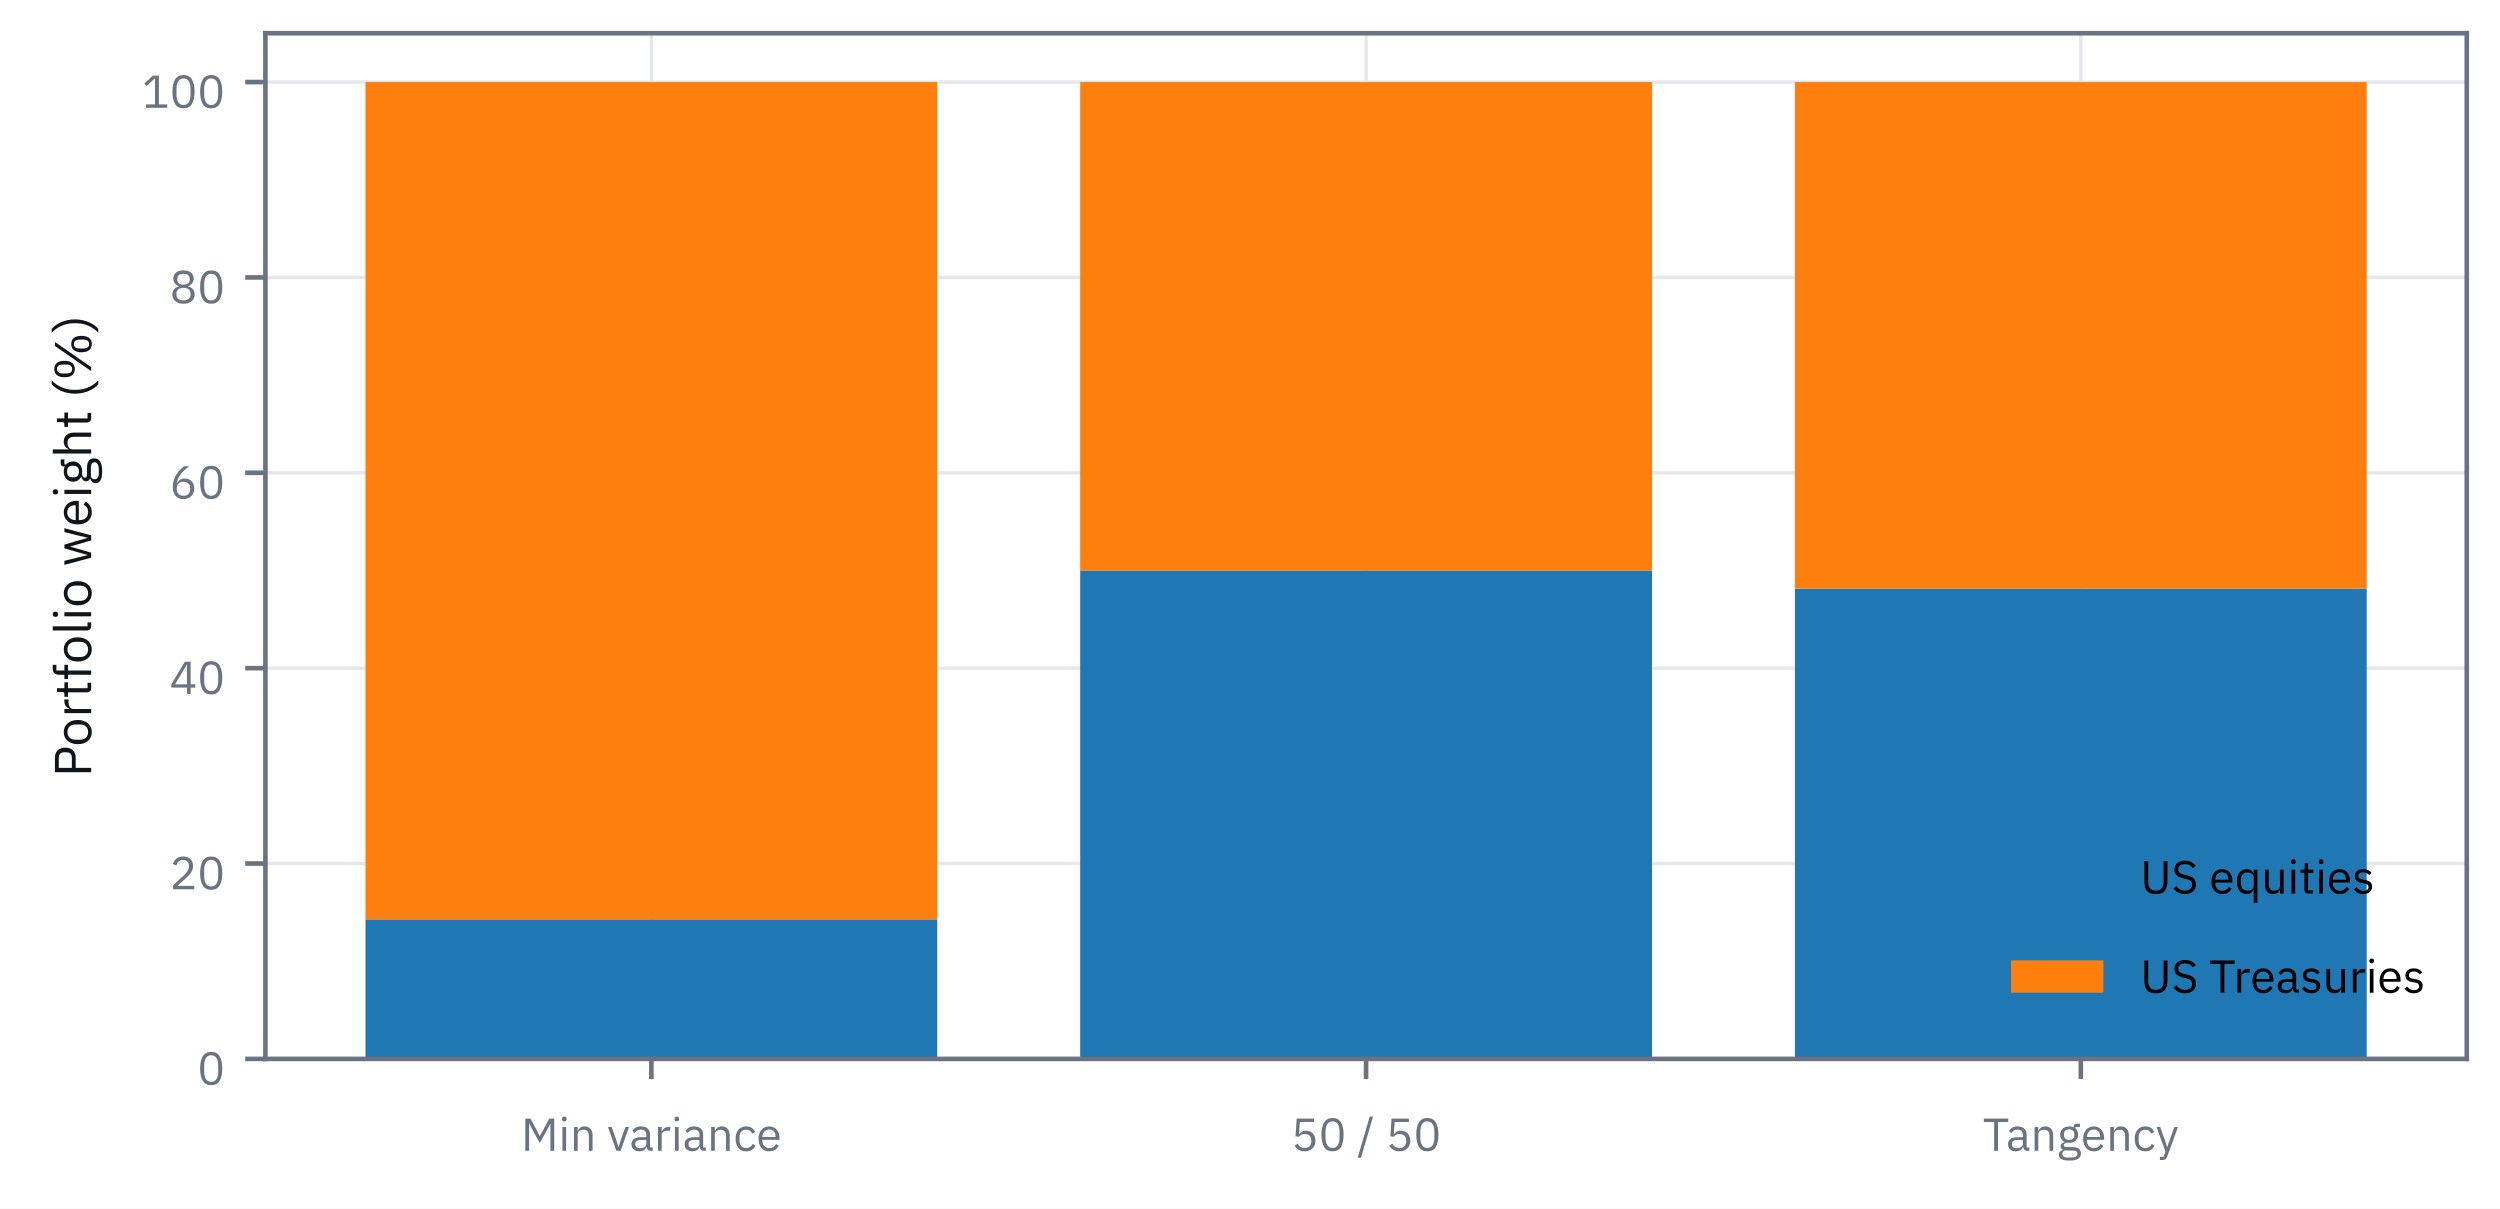
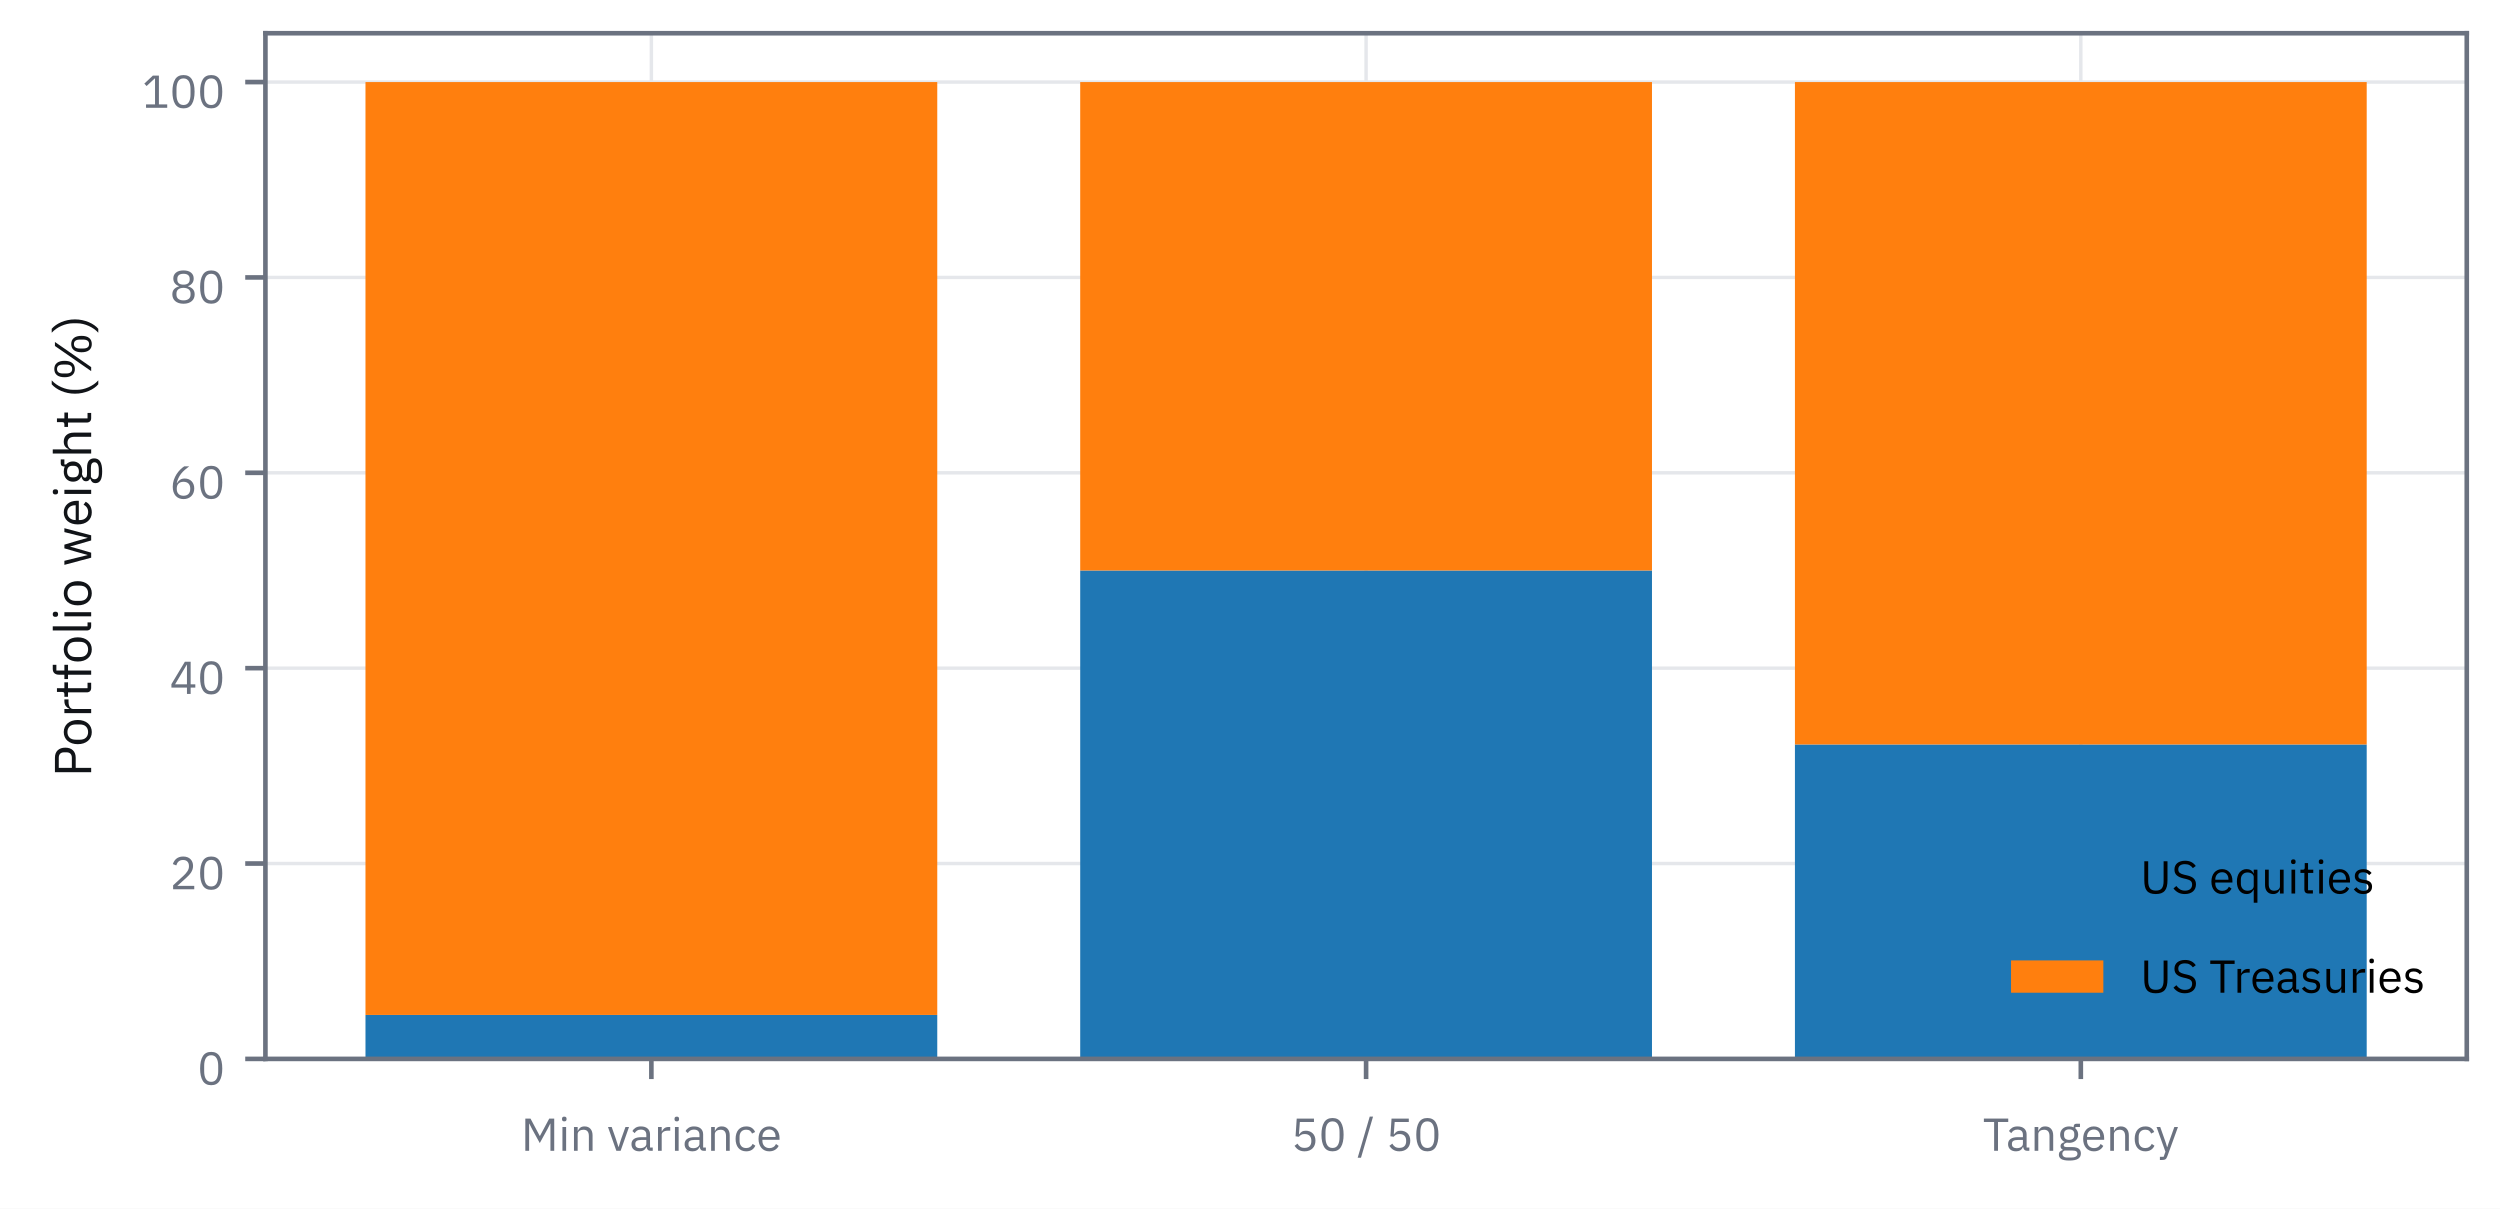
<svg xmlns="http://www.w3.org/2000/svg" xmlns:xlink="http://www.w3.org/1999/xlink" class="figsvg" preserveAspectRatio="xMidYMid meet" width="433.375pt" height="209.52pt" viewBox="0 0 433.375 209.52" version="1.1">
  <defs>
    <style type="text/css">*{stroke-linejoin: round; stroke-linecap: butt}</style>
  </defs>
  <g id="figure_1">
    <g id="patch_1">
      <path d="M 0 209.52  L 433.375 209.52  L 433.375 0  L 0 0  z " style="fill: #ffffff" />
    </g>
    <g id="axes_1">
      <g id="patch_2">
        <path d="M 46.01 183.56  L 427.615 183.56  L 427.615 5.76  L 46.01 5.76  z " style="fill: #ffffff" />
      </g>
      <g id="matplotlib.axis_1">
        <g id="xtick_1">
          <g id="line2d_1">
-             <path d="M 112.915 183.56  L 112.915 5.76  " clip-path="url(#p0fd685a081)" style="fill: none; stroke: #e5e7eb; stroke-width: 0.6; stroke-linecap: round" />
+             <path d="M 112.915 183.56  L 112.915 5.76  " clip-path="url(#p03c0909170)" style="fill: none; stroke: #e5e7eb; stroke-width: 0.6; stroke-linecap: round" />
          </g>
          <g id="line2d_2">
            <defs>
-               <path id="md6c682c4c6" d="M 0 0  L 0 3.5  " style="stroke: #6b7280; stroke-width: 0.8" />
+               <path id="m1933496b8c" d="M 0 0  L 0 3.5  " style="stroke: #6b7280; stroke-width: 0.8" />
            </defs>
            <g>
-               <use xlink:href="#md6c682c4c6" x="112.915" y="183.56" style="fill: #6b7280; stroke: #6b7280; stroke-width: 0.8" />
+               <use xlink:href="#m1933496b8c" x="112.915" y="183.56" style="fill: #6b7280; stroke: #6b7280; stroke-width: 0.8" />
            </g>
          </g>
          <g id="text_1">
            <g style="fill: #6b7280" transform="translate(90.32219 199.488) scale(0.08 -0.08)">
              <defs>
                <path id="IBMPlexSansThai-Regular-2d" d="M 4077 3763  L 4045 3763  L 3667 3014  L 2598 1069  L 1530 3014  L 1152 3763  L 1120 3763  L 1120 0  L 595 0  L 595 4467  L 1312 4467  L 2592 2061  L 2624 2061  L 3910 4467  L 4602 4467  L 4602 0  L 4077 0  L 4077 3763  z " transform="scale(0.015625)" />
                <path id="IBMPlexSansThai-Regular-f" d="M 800 4077  Q 634 4077 560 4157  Q 486 4237 486 4365  L 486 4448  Q 486 4576 560 4656  Q 634 4736 800 4736  Q 966 4736 1040 4656  Q 1114 4576 1114 4448  L 1114 4365  Q 1114 4237 1040 4157  Q 966 4077 800 4077  z M 544 3302  L 1056 3302  L 1056 0  L 544 0  L 544 3302  z " transform="scale(0.015625)" />
                <path id="IBMPlexSansThai-Regular-14" d="M 544 0  L 544 3302  L 1056 3302  L 1056 2765  L 1082 2765  Q 1203 3046 1424 3212  Q 1645 3379 2016 3379  Q 2528 3379 2825 3049  Q 3123 2720 3123 2118  L 3123 0  L 2611 0  L 2611 2029  Q 2611 2918 1862 2918  Q 1709 2918 1565 2880  Q 1421 2842 1305 2765  Q 1190 2688 1123 2569  Q 1056 2451 1056 2291  L 1056 0  L 544 0  z " transform="scale(0.015625)" />
                <path id="IBMPlexSansThai-Regular-3" transform="scale(0.015625)" />
                <path id="IBMPlexSansThai-Regular-1c" d="M 1274 0  L 115 3302  L 627 3302  L 1203 1664  L 1562 538  L 1594 538  L 1952 1664  L 2541 3302  L 3034 3302  L 1869 0  L 1274 0  z " transform="scale(0.015625)" />
                <path id="IBMPlexSansThai-Regular-4" d="M 2944 0  Q 2656 0 2531 153  Q 2406 307 2374 538  L 2342 538  Q 2234 230 1984 76  Q 1734 -77 1389 -77  Q 864 -77 573 192  Q 282 461 282 922  Q 282 1389 624 1638  Q 966 1888 1690 1888  L 2342 1888  L 2342 2214  Q 2342 2566 2150 2752  Q 1958 2938 1562 2938  Q 1261 2938 1059 2803  Q 858 2669 723 2445  L 416 2733  Q 550 3002 844 3190  Q 1139 3379 1587 3379  Q 2189 3379 2521 3084  Q 2854 2790 2854 2266  L 2854 448  L 3232 448  L 3232 0  L 2944 0  z M 1472 358  Q 1664 358 1824 403  Q 1984 448 2099 531  Q 2214 614 2278 723  Q 2342 832 2342 960  L 2342 1504  L 1664 1504  Q 1222 1504 1020 1376  Q 819 1248 819 1005  L 819 870  Q 819 627 995 492  Q 1171 358 1472 358  z " transform="scale(0.015625)" />
                <path id="IBMPlexSansThai-Regular-18" d="M 544 0  L 544 3302  L 1056 3302  L 1056 2694  L 1088 2694  Q 1178 2931 1408 3116  Q 1638 3302 2042 3302  L 2240 3302  L 2240 2790  L 1939 2790  Q 1523 2790 1289 2633  Q 1056 2477 1056 2240  L 1056 0  L 544 0  z " transform="scale(0.015625)" />
                <path id="IBMPlexSansThai-Regular-7" d="M 1773 -77  Q 1427 -77 1152 44  Q 877 166 688 390  Q 499 614 400 934  Q 301 1254 301 1651  Q 301 2048 400 2368  Q 499 2688 688 2912  Q 877 3136 1152 3257  Q 1427 3379 1773 3379  Q 2266 3379 2563 3164  Q 2861 2950 3008 2605  L 2579 2387  Q 2490 2643 2285 2784  Q 2080 2925 1773 2925  Q 1542 2925 1369 2851  Q 1197 2778 1081 2646  Q 966 2515 908 2332  Q 851 2150 851 1933  L 851 1370  Q 851 934 1084 656  Q 1318 378 1773 378  Q 2394 378 2669 954  L 3040 704  Q 2880 346 2563 134  Q 2246 -77 1773 -77  z " transform="scale(0.015625)" />
                <path id="IBMPlexSansThai-Regular-9" d="M 1786 -77  Q 1446 -77 1174 44  Q 902 166 707 393  Q 512 621 406 937  Q 301 1254 301 1651  Q 301 2042 406 2362  Q 512 2682 707 2909  Q 902 3136 1174 3257  Q 1446 3379 1786 3379  Q 2118 3379 2380 3257  Q 2643 3136 2828 2921  Q 3014 2707 3113 2412  Q 3213 2118 3213 1766  L 3213 1523  L 838 1523  L 838 1370  Q 838 1158 905 976  Q 973 794 1097 659  Q 1222 525 1404 448  Q 1587 371 1818 371  Q 2131 371 2364 518  Q 2598 666 2726 941  L 3091 678  Q 2931 339 2592 131  Q 2253 -77 1786 -77  z M 1786 2950  Q 1574 2950 1401 2876  Q 1229 2803 1104 2668  Q 979 2534 908 2352  Q 838 2170 838 1952  L 838 1907  L 2662 1907  L 2662 1978  Q 2662 2419 2422 2684  Q 2182 2950 1786 2950  z " transform="scale(0.015625)" />
              </defs>
              <use xlink:href="#IBMPlexSansThai-Regular-2d" />
              <use xlink:href="#IBMPlexSansThai-Regular-f" transform="translate(81.20312 0)" />
              <use xlink:href="#IBMPlexSansThai-Regular-14" transform="translate(106.2031 0)" />
              <use xlink:href="#IBMPlexSansThai-Regular-3" transform="translate(163 0)" />
              <use xlink:href="#IBMPlexSansThai-Regular-1c" transform="translate(186.5938 0)" />
              <use xlink:href="#IBMPlexSansThai-Regular-4" transform="translate(234.8906 0)" />
              <use xlink:href="#IBMPlexSansThai-Regular-18" transform="translate(288.2969 0)" />
              <use xlink:href="#IBMPlexSansThai-Regular-f" transform="translate(325 0)" />
              <use xlink:href="#IBMPlexSansThai-Regular-4" transform="translate(350 0)" />
              <use xlink:href="#IBMPlexSansThai-Regular-14" transform="translate(403.4062 0)" />
              <use xlink:href="#IBMPlexSansThai-Regular-7" transform="translate(460.2031 0)" />
              <use xlink:href="#IBMPlexSansThai-Regular-9" transform="translate(509.9062 0)" />
            </g>
          </g>
        </g>
        <g id="xtick_2">
          <g id="line2d_3">
-             <path d="M 236.812 183.56  L 236.812 5.76  " clip-path="url(#p0fd685a081)" style="fill: none; stroke: #e5e7eb; stroke-width: 0.6; stroke-linecap: round" />
+             <path d="M 236.812 183.56  L 236.812 5.76  " clip-path="url(#p03c0909170)" style="fill: none; stroke: #e5e7eb; stroke-width: 0.6; stroke-linecap: round" />
          </g>
          <g id="line2d_4">
            <g>
-               <use xlink:href="#md6c682c4c6" x="236.812" y="183.56" style="fill: #6b7280; stroke: #6b7280; stroke-width: 0.8" />
+               <use xlink:href="#m1933496b8c" x="236.812" y="183.56" style="fill: #6b7280; stroke: #6b7280; stroke-width: 0.8" />
            </g>
          </g>
          <g id="text_2">
            <g style="fill: #6b7280" transform="translate(223.7929 199.488) scale(0.08 -0.08)">
              <defs>
                <path id="IBMPlexSansThai-Regular-42" d="M 3187 3994  L 1229 3994  L 1101 2291  L 1146 2291  Q 1306 2515 1507 2649  Q 1709 2784 2061 2784  Q 2349 2784 2592 2688  Q 2835 2592 3014 2416  Q 3194 2240 3293 1984  Q 3392 1728 3392 1402  Q 3392 1075 3289 803  Q 3187 531 2992 336  Q 2797 141 2518 32  Q 2240 -77 1888 -77  Q 1606 -77 1392 -13  Q 1178 51 1011 160  Q 845 269 720 403  Q 595 538 493 685  L 896 992  Q 979 858 1072 749  Q 1165 640 1277 563  Q 1389 486 1536 444  Q 1683 403 1888 403  Q 2349 403 2585 646  Q 2822 890 2822 1331  L 2822 1395  Q 2822 1837 2585 2080  Q 2349 2323 1888 2323  Q 1581 2323 1405 2211  Q 1229 2099 1088 1946  L 634 2010  L 794 4467  L 3187 4467  L 3187 3994  z " transform="scale(0.015625)" />
                <path id="IBMPlexSansThai-Regular-3b" d="M 1920 -77  Q 1120 -77 752 531  Q 384 1139 384 2234  Q 384 3328 752 3936  Q 1120 4544 1920 4544  Q 2720 4544 3088 3936  Q 3456 3328 3456 2234  Q 3456 1139 3088 531  Q 2720 -77 1920 -77  z M 1920 390  Q 2182 390 2368 499  Q 2554 608 2669 806  Q 2784 1005 2838 1273  Q 2893 1542 2893 1869  L 2893 2598  Q 2893 2925 2838 3193  Q 2784 3462 2669 3660  Q 2554 3859 2368 3968  Q 2182 4077 1920 4077  Q 1658 4077 1472 3968  Q 1286 3859 1171 3660  Q 1056 3462 1001 3193  Q 947 2925 947 2598  L 947 1869  Q 947 1542 1001 1273  Q 1056 1005 1171 806  Q 1286 608 1472 499  Q 1658 390 1920 390  z " transform="scale(0.015625)" />
                <path id="IBMPlexSansThai-Regular-69" d="M 58 -966  L 1728 4736  L 2189 4736  L 518 -966  L 58 -966  z " transform="scale(0.015625)" />
              </defs>
              <use xlink:href="#IBMPlexSansThai-Regular-42" />
              <use xlink:href="#IBMPlexSansThai-Regular-3b" transform="translate(60 0)" />
              <use xlink:href="#IBMPlexSansThai-Regular-3" transform="translate(120 0)" />
              <use xlink:href="#IBMPlexSansThai-Regular-69" transform="translate(143.5938 0)" />
              <use xlink:href="#IBMPlexSansThai-Regular-3" transform="translate(181.8906 0)" />
              <use xlink:href="#IBMPlexSansThai-Regular-42" transform="translate(205.4844 0)" />
              <use xlink:href="#IBMPlexSansThai-Regular-3b" transform="translate(265.4844 0)" />
            </g>
          </g>
        </g>
        <g id="xtick_3">
          <g id="line2d_5">
-             <path d="M 360.71 183.56  L 360.71 5.76  " clip-path="url(#p0fd685a081)" style="fill: none; stroke: #e5e7eb; stroke-width: 0.6; stroke-linecap: round" />
+             <path d="M 360.71 183.56  L 360.71 5.76  " clip-path="url(#p03c0909170)" style="fill: none; stroke: #e5e7eb; stroke-width: 0.6; stroke-linecap: round" />
          </g>
          <g id="line2d_6">
            <g>
-               <use xlink:href="#md6c682c4c6" x="360.71" y="183.56" style="fill: #6b7280; stroke: #6b7280; stroke-width: 0.8" />
+               <use xlink:href="#m1933496b8c" x="360.71" y="183.56" style="fill: #6b7280; stroke: #6b7280; stroke-width: 0.8" />
            </g>
          </g>
          <g id="text_3">
            <g style="fill: #6b7280" transform="translate(343.7292 199.488) scale(0.08 -0.08)">
              <defs>
                <path id="IBMPlexSansThai-Regular-34" d="M 2099 3994  L 2099 0  L 1562 0  L 1562 3994  L 141 3994  L 141 4467  L 3520 4467  L 3520 3994  L 2099 3994  z " transform="scale(0.015625)" />
                <path id="IBMPlexSansThai-Regular-b" d="M 3328 -365  Q 3328 -877 2928 -1117  Q 2528 -1357 1728 -1357  Q 954 -1357 614 -1145  Q 275 -934 275 -544  Q 275 -275 416 -124  Q 557 26 800 96  L 800 166  Q 506 307 506 627  Q 506 877 666 1008  Q 826 1139 1075 1203  L 1075 1229  Q 781 1370 617 1632  Q 454 1894 454 2240  Q 454 2490 544 2701  Q 634 2912 797 3062  Q 960 3213 1187 3296  Q 1414 3379 1696 3379  Q 2048 3379 2323 3251  L 2323 3309  Q 2323 3501 2412 3625  Q 2502 3750 2707 3750  L 3200 3750  L 3200 3302  L 2573 3302  L 2573 3091  Q 2752 2938 2851 2723  Q 2950 2509 2950 2240  Q 2950 1990 2860 1779  Q 2771 1568 2608 1417  Q 2445 1267 2214 1184  Q 1984 1101 1702 1101  Q 1542 1101 1382 1133  Q 1216 1088 1081 1001  Q 947 915 947 762  Q 947 614 1088 563  Q 1229 512 1453 512  L 2157 512  Q 2771 512 3049 278  Q 3328 45 3328 -365  z M 2848 -403  Q 2848 -205 2697 -86  Q 2547 32 2163 32  L 1062 32  Q 755 -109 755 -416  Q 755 -634 918 -787  Q 1082 -941 1472 -941  L 1946 -941  Q 2374 -941 2611 -806  Q 2848 -672 2848 -403  z M 1702 1510  Q 2029 1510 2221 1667  Q 2413 1824 2413 2150  L 2413 2330  Q 2413 2656 2221 2813  Q 2029 2970 1702 2970  Q 1376 2970 1184 2813  Q 992 2656 992 2330  L 992 2150  Q 992 1824 1184 1667  Q 1376 1510 1702 1510  z " transform="scale(0.015625)" />
                <path id="IBMPlexSansThai-Regular-1f" d="M 2579 3302  L 3085 3302  L 1606 -768  Q 1549 -915 1491 -1014  Q 1434 -1114 1350 -1171  Q 1267 -1229 1142 -1254  Q 1018 -1280 838 -1280  L 576 -1280  L 576 -832  L 1094 -832  L 1344 -128  L 109 3302  L 621 3302  L 1414 1056  L 1568 518  L 1600 518  L 1779 1056  L 2579 3302  z " transform="scale(0.015625)" />
              </defs>
              <use xlink:href="#IBMPlexSansThai-Regular-34" />
              <use xlink:href="#IBMPlexSansThai-Regular-4" transform="translate(50.20312 0)" />
              <use xlink:href="#IBMPlexSansThai-Regular-14" transform="translate(103.6094 0)" />
              <use xlink:href="#IBMPlexSansThai-Regular-b" transform="translate(160.4062 0)" />
              <use xlink:href="#IBMPlexSansThai-Regular-9" transform="translate(212.6094 0)" />
              <use xlink:href="#IBMPlexSansThai-Regular-14" transform="translate(267.5156 0)" />
              <use xlink:href="#IBMPlexSansThai-Regular-7" transform="translate(324.3125 0)" />
              <use xlink:href="#IBMPlexSansThai-Regular-1f" transform="translate(374.6094 0)" />
            </g>
          </g>
        </g>
      </g>
      <g id="matplotlib.axis_2">
        <g id="ytick_1">
          <g id="line2d_7">
-             <path d="M 46.01 183.56  L 427.615 183.56  " clip-path="url(#p0fd685a081)" style="fill: none; stroke: #e5e7eb; stroke-width: 0.6; stroke-linecap: round" />
+             <path d="M 46.01 183.56  L 427.615 183.56  " clip-path="url(#p03c0909170)" style="fill: none; stroke: #e5e7eb; stroke-width: 0.6; stroke-linecap: round" />
          </g>
          <g id="line2d_8">
            <defs>
-               <path id="m60c4d3b5c3" d="M 0 0  L -3.5 0  " style="stroke: #6b7280; stroke-width: 0.8" />
+               <path id="m3c920e9b91" d="M 0 0  L -3.5 0  " style="stroke: #6b7280; stroke-width: 0.8" />
            </defs>
            <g>
-               <use xlink:href="#m60c4d3b5c3" x="46.01" y="183.56" style="fill: #6b7280; stroke: #6b7280; stroke-width: 0.8" />
+               <use xlink:href="#m3c920e9b91" x="46.01" y="183.56" style="fill: #6b7280; stroke: #6b7280; stroke-width: 0.8" />
            </g>
          </g>
          <g id="text_4">
            <g style="fill: #6b7280" transform="translate(34.21 188.024) scale(0.08 -0.08)">
              <use xlink:href="#IBMPlexSansThai-Regular-3b" />
            </g>
          </g>
        </g>
        <g id="ytick_2">
          <g id="line2d_9">
-             <path d="M 46.01 149.693  L 427.615 149.693  " clip-path="url(#p0fd685a081)" style="fill: none; stroke: #e5e7eb; stroke-width: 0.6; stroke-linecap: round" />
+             <path d="M 46.01 149.693  L 427.615 149.693  " clip-path="url(#p03c0909170)" style="fill: none; stroke: #e5e7eb; stroke-width: 0.6; stroke-linecap: round" />
          </g>
          <g id="line2d_10">
            <g>
-               <use xlink:href="#m60c4d3b5c3" x="46.01" y="149.693" style="fill: #6b7280; stroke: #6b7280; stroke-width: 0.8" />
+               <use xlink:href="#m3c920e9b91" x="46.01" y="149.693" style="fill: #6b7280; stroke: #6b7280; stroke-width: 0.8" />
            </g>
          </g>
          <g id="text_5">
            <g style="fill: #6b7280" transform="translate(29.41 154.1573) scale(0.08 -0.08)">
              <defs>
                <path id="IBMPlexSansThai-Regular-3f" d="M 3411 0  L 480 0  L 480 550  L 1939 1894  Q 2253 2182 2464 2505  Q 2675 2829 2675 3155  L 2675 3232  Q 2675 3603 2470 3833  Q 2266 4064 1850 4064  Q 1645 4064 1491 4006  Q 1338 3949 1226 3846  Q 1114 3744 1040 3606  Q 966 3469 922 3309  L 442 3494  Q 506 3693 618 3881  Q 730 4070 899 4217  Q 1069 4365 1309 4454  Q 1549 4544 1875 4544  Q 2202 4544 2458 4448  Q 2714 4352 2886 4179  Q 3059 4006 3152 3769  Q 3245 3533 3245 3245  Q 3245 2982 3171 2758  Q 3098 2534 2970 2332  Q 2842 2131 2659 1939  Q 2477 1747 2266 1555  L 1062 474  L 3411 474  L 3411 0  z " transform="scale(0.015625)" />
              </defs>
              <use xlink:href="#IBMPlexSansThai-Regular-3f" />
              <use xlink:href="#IBMPlexSansThai-Regular-3b" transform="translate(60 0)" />
            </g>
          </g>
        </g>
        <g id="ytick_3">
          <g id="line2d_11">
-             <path d="M 46.01 115.827  L 427.615 115.827  " clip-path="url(#p0fd685a081)" style="fill: none; stroke: #e5e7eb; stroke-width: 0.6; stroke-linecap: round" />
+             <path d="M 46.01 115.827  L 427.615 115.827  " clip-path="url(#p03c0909170)" style="fill: none; stroke: #e5e7eb; stroke-width: 0.6; stroke-linecap: round" />
          </g>
          <g id="line2d_12">
            <g>
-               <use xlink:href="#m60c4d3b5c3" x="46.01" y="115.827" style="fill: #6b7280; stroke: #6b7280; stroke-width: 0.8" />
+               <use xlink:href="#m3c920e9b91" x="46.01" y="115.827" style="fill: #6b7280; stroke: #6b7280; stroke-width: 0.8" />
            </g>
          </g>
          <g id="text_6">
            <g style="fill: #6b7280" transform="translate(29.41 120.2907) scale(0.08 -0.08)">
              <defs>
                <path id="IBMPlexSansThai-Regular-41" d="M 2400 0  L 2400 877  L 243 877  L 243 1350  L 2112 4467  L 2912 4467  L 2912 1325  L 3558 1325  L 3558 877  L 2912 877  L 2912 0  L 2400 0  z M 749 1325  L 2400 1325  L 2400 4051  L 2368 4051  L 749 1325  z " transform="scale(0.015625)" />
              </defs>
              <use xlink:href="#IBMPlexSansThai-Regular-41" />
              <use xlink:href="#IBMPlexSansThai-Regular-3b" transform="translate(60 0)" />
            </g>
          </g>
        </g>
        <g id="ytick_4">
          <g id="line2d_13">
-             <path d="M 46.01 81.96  L 427.615 81.96  " clip-path="url(#p0fd685a081)" style="fill: none; stroke: #e5e7eb; stroke-width: 0.6; stroke-linecap: round" />
+             <path d="M 46.01 81.96  L 427.615 81.96  " clip-path="url(#p03c0909170)" style="fill: none; stroke: #e5e7eb; stroke-width: 0.6; stroke-linecap: round" />
          </g>
          <g id="line2d_14">
            <g>
-               <use xlink:href="#m60c4d3b5c3" x="46.01" y="81.96" style="fill: #6b7280; stroke: #6b7280; stroke-width: 0.8" />
+               <use xlink:href="#m3c920e9b91" x="46.01" y="81.96" style="fill: #6b7280; stroke: #6b7280; stroke-width: 0.8" />
            </g>
          </g>
          <g id="text_7">
            <g style="fill: #6b7280" transform="translate(29.41 86.424) scale(0.08 -0.08)">
              <defs>
                <path id="IBMPlexSansThai-Regular-43" d="M 1926 -77  Q 1581 -77 1302 41  Q 1024 160 829 381  Q 634 602 531 922  Q 429 1242 429 1638  Q 429 2138 576 2576  Q 723 3014 956 3376  Q 1190 3738 1472 4016  Q 1754 4294 2022 4467  L 2714 4467  Q 2355 4205 2073 3955  Q 1792 3706 1581 3434  Q 1370 3162 1222 2851  Q 1075 2541 986 2150  L 1018 2138  Q 1178 2413 1430 2595  Q 1683 2778 2093 2778  Q 2381 2778 2624 2682  Q 2867 2586 3040 2406  Q 3213 2227 3312 1971  Q 3411 1715 3411 1402  Q 3411 1075 3305 803  Q 3200 531 3005 336  Q 2810 141 2534 32  Q 2259 -77 1926 -77  z M 1920 390  Q 2362 390 2608 633  Q 2854 877 2854 1331  L 2854 1382  Q 2854 1837 2608 2080  Q 2362 2323 1920 2323  Q 1478 2323 1232 2080  Q 986 1837 986 1382  L 986 1331  Q 986 877 1232 633  Q 1478 390 1920 390  z " transform="scale(0.015625)" />
              </defs>
              <use xlink:href="#IBMPlexSansThai-Regular-43" />
              <use xlink:href="#IBMPlexSansThai-Regular-3b" transform="translate(60 0)" />
            </g>
          </g>
        </g>
        <g id="ytick_5">
          <g id="line2d_15">
-             <path d="M 46.01 48.093  L 427.615 48.093  " clip-path="url(#p0fd685a081)" style="fill: none; stroke: #e5e7eb; stroke-width: 0.6; stroke-linecap: round" />
+             <path d="M 46.01 48.093  L 427.615 48.093  " clip-path="url(#p03c0909170)" style="fill: none; stroke: #e5e7eb; stroke-width: 0.6; stroke-linecap: round" />
          </g>
          <g id="line2d_16">
            <g>
-               <use xlink:href="#m60c4d3b5c3" x="46.01" y="48.093" style="fill: #6b7280; stroke: #6b7280; stroke-width: 0.8" />
+               <use xlink:href="#m3c920e9b91" x="46.01" y="48.093" style="fill: #6b7280; stroke: #6b7280; stroke-width: 0.8" />
            </g>
          </g>
          <g id="text_8">
            <g style="fill: #6b7280" transform="translate(29.41 52.55733) scale(0.08 -0.08)">
              <defs>
                <path id="IBMPlexSansThai-Regular-45" d="M 1920 -77  Q 1536 -77 1248 22  Q 960 122 765 294  Q 570 467 470 704  Q 371 941 371 1216  Q 371 1677 620 1945  Q 870 2214 1274 2323  L 1274 2374  Q 922 2496 714 2768  Q 506 3040 506 3424  Q 506 3936 877 4240  Q 1248 4544 1920 4544  Q 2592 4544 2963 4240  Q 3334 3936 3334 3424  Q 3334 3040 3126 2768  Q 2918 2496 2566 2374  L 2566 2323  Q 2970 2214 3219 1945  Q 3469 1677 3469 1216  Q 3469 941 3369 704  Q 3270 467 3075 294  Q 2880 122 2592 22  Q 2304 -77 1920 -77  z M 1920 390  Q 2387 390 2643 598  Q 2899 806 2899 1190  L 2899 1325  Q 2899 1709 2643 1917  Q 2387 2125 1920 2125  Q 1453 2125 1197 1917  Q 941 1709 941 1325  L 941 1190  Q 941 806 1197 598  Q 1453 390 1920 390  z M 1920 2573  Q 2342 2573 2560 2752  Q 2778 2931 2778 3277  L 2778 3373  Q 2778 3718 2560 3897  Q 2342 4077 1920 4077  Q 1498 4077 1280 3897  Q 1062 3718 1062 3373  L 1062 3277  Q 1062 2931 1280 2752  Q 1498 2573 1920 2573  z " transform="scale(0.015625)" />
              </defs>
              <use xlink:href="#IBMPlexSansThai-Regular-45" />
              <use xlink:href="#IBMPlexSansThai-Regular-3b" transform="translate(60 0)" />
            </g>
          </g>
        </g>
        <g id="ytick_6">
          <g id="line2d_17">
-             <path d="M 46.01 14.227  L 427.615 14.227  " clip-path="url(#p0fd685a081)" style="fill: none; stroke: #e5e7eb; stroke-width: 0.6; stroke-linecap: round" />
+             <path d="M 46.01 14.227  L 427.615 14.227  " clip-path="url(#p03c0909170)" style="fill: none; stroke: #e5e7eb; stroke-width: 0.6; stroke-linecap: round" />
          </g>
          <g id="line2d_18">
            <g>
-               <use xlink:href="#m60c4d3b5c3" x="46.01" y="14.227" style="fill: #6b7280; stroke: #6b7280; stroke-width: 0.8" />
+               <use xlink:href="#m3c920e9b91" x="46.01" y="14.227" style="fill: #6b7280; stroke: #6b7280; stroke-width: 0.8" />
            </g>
          </g>
          <g id="text_9">
            <g style="fill: #6b7280" transform="translate(24.61 18.69067) scale(0.08 -0.08)">
              <defs>
                <path id="IBMPlexSansThai-Regular-3e" d="M 563 0  L 563 474  L 1811 474  L 1811 4070  L 1766 4070  L 640 3021  L 326 3360  L 1510 4467  L 2349 4467  L 2349 474  L 3501 474  L 3501 0  L 563 0  z " transform="scale(0.015625)" />
              </defs>
              <use xlink:href="#IBMPlexSansThai-Regular-3e" />
              <use xlink:href="#IBMPlexSansThai-Regular-3b" transform="translate(60 0)" />
              <use xlink:href="#IBMPlexSansThai-Regular-3b" transform="translate(120 0)" />
            </g>
          </g>
        </g>
        <g id="text_10">
          <g style="fill: #111418" transform="translate(15.804 134.7002) rotate(-90) scale(0.09 -0.09)">
            <defs>
              <path id="IBMPlexSansThai-Regular-30" d="M 595 0  L 595 4467  L 2374 4467  Q 2976 4467 3299 4124  Q 3622 3782 3622 3187  Q 3622 2592 3299 2249  Q 2976 1907 2374 1907  L 1133 1907  L 1133 0  L 595 0  z M 1133 2381  L 2374 2381  Q 2694 2381 2870 2547  Q 3046 2714 3046 3021  L 3046 3354  Q 3046 3661 2870 3827  Q 2694 3994 2374 3994  L 1133 3994  L 1133 2381  z " transform="scale(0.015625)" />
              <path id="IBMPlexSansThai-Regular-15" d="M 1792 -77  Q 1459 -77 1184 44  Q 909 166 713 393  Q 518 621 409 937  Q 301 1254 301 1651  Q 301 2042 409 2362  Q 518 2682 713 2909  Q 909 3136 1184 3257  Q 1459 3379 1792 3379  Q 2125 3379 2397 3257  Q 2669 3136 2867 2909  Q 3066 2682 3174 2362  Q 3283 2042 3283 1651  Q 3283 1254 3174 937  Q 3066 621 2867 393  Q 2669 166 2397 44  Q 2125 -77 1792 -77  z M 1792 378  Q 2208 378 2470 634  Q 2733 890 2733 1414  L 2733 1888  Q 2733 2413 2470 2669  Q 2208 2925 1792 2925  Q 1376 2925 1113 2669  Q 851 2413 851 1888  L 851 1414  Q 851 890 1113 634  Q 1376 378 1792 378  z " transform="scale(0.015625)" />
              <path id="IBMPlexSansThai-Regular-1a" d="M 1274 0  Q 1005 0 867 150  Q 730 301 730 544  L 730 2854  L 186 2854  L 186 3302  L 493 3302  Q 659 3302 720 3369  Q 781 3437 781 3603  L 781 4218  L 1242 4218  L 1242 3302  L 1965 3302  L 1965 2854  L 1242 2854  L 1242 448  L 1914 448  L 1914 0  L 1274 0  z " transform="scale(0.015625)" />
              <path id="IBMPlexSansThai-Regular-a" d="M 723 2854  L 186 2854  L 186 3302  L 723 3302  L 723 3968  Q 723 4314 902 4525  Q 1082 4736 1446 4736  L 1946 4736  L 1946 4288  L 1235 4288  L 1235 3302  L 1946 3302  L 1946 2854  L 1235 2854  L 1235 0  L 723 0  L 723 2854  z " transform="scale(0.015625)" />
              <path id="IBMPlexSansThai-Regular-12" d="M 1088 0  Q 819 0 681 150  Q 544 301 544 531  L 544 4736  L 1056 4736  L 1056 448  L 1542 448  L 1542 0  L 1088 0  z " transform="scale(0.015625)" />
              <path id="IBMPlexSansThai-Regular-1d" d="M 198 3302  L 698 3302  L 1050 1875  L 1402 429  L 1414 429  L 1818 1875  L 2234 3302  L 2688 3302  L 3117 1875  L 3526 429  L 3539 429  L 3878 1875  L 4237 3302  L 4717 3302  L 3840 0  L 3206 0  L 2746 1587  L 2458 2592  L 2445 2592  L 2163 1587  L 1702 0  L 1082 0  L 198 3302  z " transform="scale(0.015625)" />
              <path id="IBMPlexSansThai-Regular-e" d="M 544 4736  L 1056 4736  L 1056 2765  L 1082 2765  Q 1203 3046 1424 3212  Q 1645 3379 2016 3379  Q 2528 3379 2825 3049  Q 3123 2720 3123 2118  L 3123 0  L 2611 0  L 2611 2029  Q 2611 2918 1862 2918  Q 1709 2918 1565 2880  Q 1421 2842 1305 2765  Q 1190 2688 1123 2569  Q 1056 2451 1056 2291  L 1056 0  L 544 0  L 544 4736  z " transform="scale(0.015625)" />
              <path id="IBMPlexSansThai-Regular-63" d="M 531 1997  Q 531 2458 620 2886  Q 710 3315 867 3683  Q 1024 4051 1235 4352  Q 1446 4653 1690 4864  L 2176 4864  Q 1907 4621 1692 4313  Q 1478 4006 1328 3660  Q 1178 3315 1094 2956  Q 1011 2598 1011 2266  L 1011 1715  Q 1011 1376 1094 1017  Q 1178 659 1331 313  Q 1485 -32 1699 -339  Q 1914 -646 2176 -877  L 1690 -877  Q 1453 -678 1241 -377  Q 1030 -77 873 294  Q 717 666 624 1098  Q 531 1530 531 1997  z " transform="scale(0.015625)" />
              <path id="IBMPlexSansThai-Regular-6d" d="M 1171 0  L 4269 4467  L 4762 4467  L 1664 0  L 1171 0  z M 1427 2010  Q 941 2010 678 2333  Q 416 2656 416 3277  Q 416 3898 678 4221  Q 941 4544 1427 4544  Q 1914 4544 2176 4221  Q 2438 3898 2438 3277  Q 2438 2656 2176 2333  Q 1914 2010 1427 2010  z M 1427 2342  Q 1978 2342 1978 3085  L 1978 3469  Q 1978 4211 1427 4211  Q 877 4211 877 3469  L 877 3085  Q 877 2342 1427 2342  z M 4506 -77  Q 4019 -77 3756 246  Q 3494 570 3494 1190  Q 3494 1811 3756 2134  Q 4019 2458 4506 2458  Q 4992 2458 5254 2134  Q 5517 1811 5517 1190  Q 5517 570 5254 246  Q 4992 -77 4506 -77  z M 4506 256  Q 5056 256 5056 998  L 5056 1382  Q 5056 2125 4506 2125  Q 3955 2125 3955 1382  L 3955 998  Q 3955 256 4506 256  z " transform="scale(0.015625)" />
              <path id="IBMPlexSansThai-Regular-64" d="M 1613 1997  Q 1613 1530 1520 1098  Q 1427 666 1270 294  Q 1114 -77 902 -377  Q 691 -678 454 -877  L -32 -877  Q 230 -646 444 -339  Q 659 -32 812 313  Q 966 659 1049 1017  Q 1133 1376 1133 1715  L 1133 2266  Q 1133 2598 1049 2956  Q 966 3315 816 3660  Q 666 4006 451 4313  Q 237 4621 -32 4864  L 454 4864  Q 698 4653 909 4352  Q 1120 4051 1277 3683  Q 1434 3315 1523 2886  Q 1613 2458 1613 1997  z " transform="scale(0.015625)" />
            </defs>
            <use xlink:href="#IBMPlexSansThai-Regular-30" />
            <use xlink:href="#IBMPlexSansThai-Regular-15" transform="translate(58.59375 0)" />
            <use xlink:href="#IBMPlexSansThai-Regular-18" transform="translate(114.5938 0)" />
            <use xlink:href="#IBMPlexSansThai-Regular-1a" transform="translate(151.7031 0)" />
            <use xlink:href="#IBMPlexSansThai-Regular-a" transform="translate(185.7969 0)" />
            <use xlink:href="#IBMPlexSansThai-Regular-15" transform="translate(217.7969 0)" />
            <use xlink:href="#IBMPlexSansThai-Regular-12" transform="translate(273.7969 0)" />
            <use xlink:href="#IBMPlexSansThai-Regular-f" transform="translate(301 0)" />
            <use xlink:href="#IBMPlexSansThai-Regular-15" transform="translate(326 0)" />
            <use xlink:href="#IBMPlexSansThai-Regular-3" transform="translate(382 0)" />
            <use xlink:href="#IBMPlexSansThai-Regular-1d" transform="translate(405.5938 0)" />
            <use xlink:href="#IBMPlexSansThai-Regular-9" transform="translate(481.8906 0)" />
            <use xlink:href="#IBMPlexSansThai-Regular-f" transform="translate(536.7969 0)" />
            <use xlink:href="#IBMPlexSansThai-Regular-b" transform="translate(561.7969 0)" />
            <use xlink:href="#IBMPlexSansThai-Regular-e" transform="translate(614.5938 0)" />
            <use xlink:href="#IBMPlexSansThai-Regular-1a" transform="translate(671.3906 0)" />
            <use xlink:href="#IBMPlexSansThai-Regular-3" transform="translate(706.4844 0)" />
            <use xlink:href="#IBMPlexSansThai-Regular-63" transform="translate(730.0781 0)" />
            <use xlink:href="#IBMPlexSansThai-Regular-6d" transform="translate(763.5781 0)" />
            <use xlink:href="#IBMPlexSansThai-Regular-64" transform="translate(856.2812 0)" />
          </g>
        </g>
      </g>
      <g id="patch_3">
-         <path d="M 63.356 183.56  L 162.474 183.56  L 162.474 159.37  L 63.356 159.37  z " clip-path="url(#p0fd685a081)" style="fill: #1f77b4" />
+         <path d="M 63.356 183.56  L 162.474 183.56  L 162.474 175.94  L 63.356 175.94  z " clip-path="url(#p03c0909170)" style="fill: #1f77b4" />
      </g>
      <g id="patch_4">
-         <path d="M 187.253 183.56  L 286.371 183.56  L 286.371 98.893  L 187.253 98.893  z " clip-path="url(#p0fd685a081)" style="fill: #1f77b4" />
+         <path d="M 187.253 183.56  L 286.371 183.56  L 286.371 98.893  L 187.253 98.893  z " clip-path="url(#p03c0909170)" style="fill: #1f77b4" />
      </g>
      <g id="patch_5">
-         <path d="M 311.151 183.56  L 410.269 183.56  L 410.269 102.029  L 311.151 102.029  z " clip-path="url(#p0fd685a081)" style="fill: #1f77b4" />
+         <path d="M 311.151 183.56  L 410.269 183.56  L 410.269 129.052  L 311.151 129.052  z " clip-path="url(#p03c0909170)" style="fill: #1f77b4" />
      </g>
      <g id="patch_6">
-         <path d="M 63.356 159.37  L 162.474 159.37  L 162.474 14.227  L 63.356 14.227  z " clip-path="url(#p0fd685a081)" style="fill: #ff7f0e" />
+         <path d="M 63.356 175.94  L 162.474 175.94  L 162.474 14.227  L 63.356 14.227  z " clip-path="url(#p03c0909170)" style="fill: #ff7f0e" />
      </g>
      <g id="patch_7">
-         <path d="M 187.253 98.893  L 286.371 98.893  L 286.371 14.227  L 187.253 14.227  z " clip-path="url(#p0fd685a081)" style="fill: #ff7f0e" />
+         <path d="M 187.253 98.893  L 286.371 98.893  L 286.371 14.227  L 187.253 14.227  z " clip-path="url(#p03c0909170)" style="fill: #ff7f0e" />
      </g>
      <g id="patch_8">
-         <path d="M 311.151 102.029  L 410.269 102.029  L 410.269 14.227  L 311.151 14.227  z " clip-path="url(#p0fd685a081)" style="fill: #ff7f0e" />
+         <path d="M 311.151 129.052  L 410.269 129.052  L 410.269 14.227  L 311.151 14.227  z " clip-path="url(#p03c0909170)" style="fill: #ff7f0e" />
      </g>
      <g id="patch_9">
        <path d="M 46.01 183.56  L 46.01 5.76  " style="fill: none; stroke: #6b7280; stroke-width: 0.8; stroke-linejoin: miter; stroke-linecap: square" />
      </g>
      <g id="patch_10">
        <path d="M 427.615 183.56  L 427.615 5.76  " style="fill: none; stroke: #6b7280; stroke-width: 0.8; stroke-linejoin: miter; stroke-linecap: square" />
      </g>
      <g id="patch_11">
        <path d="M 46.01 183.56  L 427.615 183.56  " style="fill: none; stroke: #6b7280; stroke-width: 0.8; stroke-linejoin: miter; stroke-linecap: square" />
      </g>
      <g id="patch_12">
        <path d="M 46.01 5.76  L 427.615 5.76  " style="fill: none; stroke: #6b7280; stroke-width: 0.8; stroke-linejoin: miter; stroke-linecap: square" />
      </g>
      <g id="legend_1">
        <g id="patch_13">
          <path d="M 348.613 154.888  L 364.613 154.888  L 364.613 149.288  L 348.613 149.288  z " style="fill: #1f77b4" />
        </g>
        <g id="text_11">
          <g transform="translate(371.0133 154.888) scale(0.08 -0.08)">
            <defs>
              <path id="IBMPlexSansThai-Regular-35" d="M 1101 4467  L 1101 1702  Q 1101 1062 1337 732  Q 1574 403 2170 403  Q 2765 403 3001 732  Q 3238 1062 3238 1702  L 3238 4467  L 3776 4467  L 3776 1830  Q 3776 1344 3689 985  Q 3603 627 3411 390  Q 3219 154 2908 38  Q 2598 -77 2150 -77  Q 1702 -77 1398 38  Q 1094 154 908 390  Q 723 627 643 985  Q 563 1344 563 1830  L 563 4467  L 1101 4467  z " transform="scale(0.015625)" />
              <path id="IBMPlexSansThai-Regular-33" d="M 1850 -77  Q 1306 -77 922 131  Q 538 339 269 704  L 666 1037  Q 902 723 1190 560  Q 1478 397 1869 397  Q 2349 397 2601 627  Q 2854 858 2854 1242  Q 2854 1562 2662 1734  Q 2470 1907 2029 2010  L 1664 2093  Q 1050 2234 726 2518  Q 403 2803 403 3322  Q 403 3616 512 3846  Q 621 4077 816 4230  Q 1011 4384 1283 4464  Q 1555 4544 1882 4544  Q 2387 4544 2748 4358  Q 3110 4173 3360 3814  L 2957 3520  Q 2771 3776 2508 3923  Q 2246 4070 1856 4070  Q 1427 4070 1180 3888  Q 934 3706 934 3341  Q 934 3021 1142 2857  Q 1350 2694 1773 2598  L 2138 2515  Q 2797 2368 3091 2067  Q 3386 1766 3386 1267  Q 3386 960 3280 710  Q 3174 461 2976 288  Q 2778 115 2493 19  Q 2208 -77 1850 -77  z " transform="scale(0.015625)" />
              <path id="IBMPlexSansThai-Regular-17" d="M 2656 538  L 2630 538  Q 2330 -77 1664 -77  Q 1357 -77 1107 44  Q 858 166 682 390  Q 506 614 413 934  Q 320 1254 320 1651  Q 320 2048 413 2368  Q 506 2688 682 2912  Q 858 3136 1107 3257  Q 1357 3379 1664 3379  Q 2010 3379 2256 3228  Q 2502 3078 2630 2765  L 2656 2765  L 2656 3302  L 3168 3302  L 3168 -1280  L 2656 -1280  L 2656 538  z M 1805 384  Q 1978 384 2134 429  Q 2291 474 2406 560  Q 2522 646 2589 771  Q 2656 896 2656 1056  L 2656 2285  Q 2656 2419 2589 2537  Q 2522 2656 2406 2739  Q 2291 2822 2134 2870  Q 1978 2918 1805 2918  Q 1370 2918 1120 2646  Q 870 2374 870 1933  L 870 1370  Q 870 928 1120 656  Q 1370 384 1805 384  z " transform="scale(0.015625)" />
              <path id="IBMPlexSansThai-Regular-1b" d="M 2579 538  L 2554 538  Q 2502 422 2428 310  Q 2355 198 2246 112  Q 2138 26 1984 -25  Q 1830 -77 1626 -77  Q 1114 -77 813 252  Q 512 582 512 1184  L 512 3302  L 1024 3302  L 1024 1274  Q 1024 384 1779 384  Q 1933 384 2077 422  Q 2221 461 2333 537  Q 2445 614 2512 732  Q 2579 851 2579 1018  L 2579 3302  L 3091 3302  L 3091 0  L 2579 0  L 2579 538  z " transform="scale(0.015625)" />
              <path id="IBMPlexSansThai-Regular-19" d="M 1536 -77  Q 1075 -77 764 99  Q 454 275 230 570  L 595 864  Q 787 621 1024 489  Q 1261 358 1574 358  Q 1901 358 2083 499  Q 2266 640 2266 896  Q 2266 1088 2141 1225  Q 2016 1363 1690 1414  L 1427 1453  Q 1197 1485 1005 1552  Q 813 1619 669 1731  Q 525 1843 445 2009  Q 365 2176 365 2406  Q 365 2650 454 2832  Q 544 3014 701 3136  Q 858 3258 1075 3318  Q 1293 3379 1542 3379  Q 1946 3379 2218 3238  Q 2490 3098 2694 2848  L 2355 2541  Q 2246 2694 2035 2819  Q 1824 2944 1504 2944  Q 1184 2944 1021 2806  Q 858 2669 858 2432  Q 858 2189 1021 2080  Q 1184 1971 1491 1920  L 1747 1882  Q 2298 1798 2528 1564  Q 2758 1331 2758 954  Q 2758 474 2432 198  Q 2106 -77 1536 -77  z " transform="scale(0.015625)" />
            </defs>
            <use xlink:href="#IBMPlexSansThai-Regular-35" />
            <use xlink:href="#IBMPlexSansThai-Regular-33" transform="translate(67.79688 0)" />
            <use xlink:href="#IBMPlexSansThai-Regular-3" transform="translate(125.8906 0)" />
            <use xlink:href="#IBMPlexSansThai-Regular-9" transform="translate(149.4844 0)" />
            <use xlink:href="#IBMPlexSansThai-Regular-17" transform="translate(204.3906 0)" />
            <use xlink:href="#IBMPlexSansThai-Regular-1b" transform="translate(262.3906 0)" />
            <use xlink:href="#IBMPlexSansThai-Regular-f" transform="translate(319.1875 0)" />
            <use xlink:href="#IBMPlexSansThai-Regular-1a" transform="translate(344.1875 0)" />
            <use xlink:href="#IBMPlexSansThai-Regular-f" transform="translate(379.2812 0)" />
            <use xlink:href="#IBMPlexSansThai-Regular-9" transform="translate(404.2812 0)" />
            <use xlink:href="#IBMPlexSansThai-Regular-19" transform="translate(459.1875 0)" />
          </g>
        </g>
        <g id="patch_14">
          <path d="M 348.613 172.088  L 364.613 172.088  L 364.613 166.488  L 348.613 166.488  z " style="fill: #ff7f0e" />
        </g>
        <g id="text_12">
          <g transform="translate(371.0133 172.088) scale(0.08 -0.08)">
            <use xlink:href="#IBMPlexSansThai-Regular-35" />
            <use xlink:href="#IBMPlexSansThai-Regular-33" transform="translate(67.79688 0)" />
            <use xlink:href="#IBMPlexSansThai-Regular-3" transform="translate(125.8906 0)" />
            <use xlink:href="#IBMPlexSansThai-Regular-34" transform="translate(149.4844 0)" />
            <use xlink:href="#IBMPlexSansThai-Regular-18" transform="translate(202.1875 0)" />
            <use xlink:href="#IBMPlexSansThai-Regular-9" transform="translate(238.3906 0)" />
            <use xlink:href="#IBMPlexSansThai-Regular-4" transform="translate(293.2969 0)" />
            <use xlink:href="#IBMPlexSansThai-Regular-19" transform="translate(346.7031 0)" />
            <use xlink:href="#IBMPlexSansThai-Regular-1b" transform="translate(395.4062 0)" />
            <use xlink:href="#IBMPlexSansThai-Regular-18" transform="translate(452.2031 0)" />
            <use xlink:href="#IBMPlexSansThai-Regular-f" transform="translate(488.9062 0)" />
            <use xlink:href="#IBMPlexSansThai-Regular-9" transform="translate(513.9062 0)" />
            <use xlink:href="#IBMPlexSansThai-Regular-19" transform="translate(568.8125 0)" />
          </g>
        </g>
      </g>
    </g>
  </g>
  <defs>
-     <clipPath id="p0fd685a081">
+     <clipPath id="p03c0909170">
      <rect x="46.01" y="5.76" width="381.605" height="177.8" />
    </clipPath>
  </defs>
</svg>
